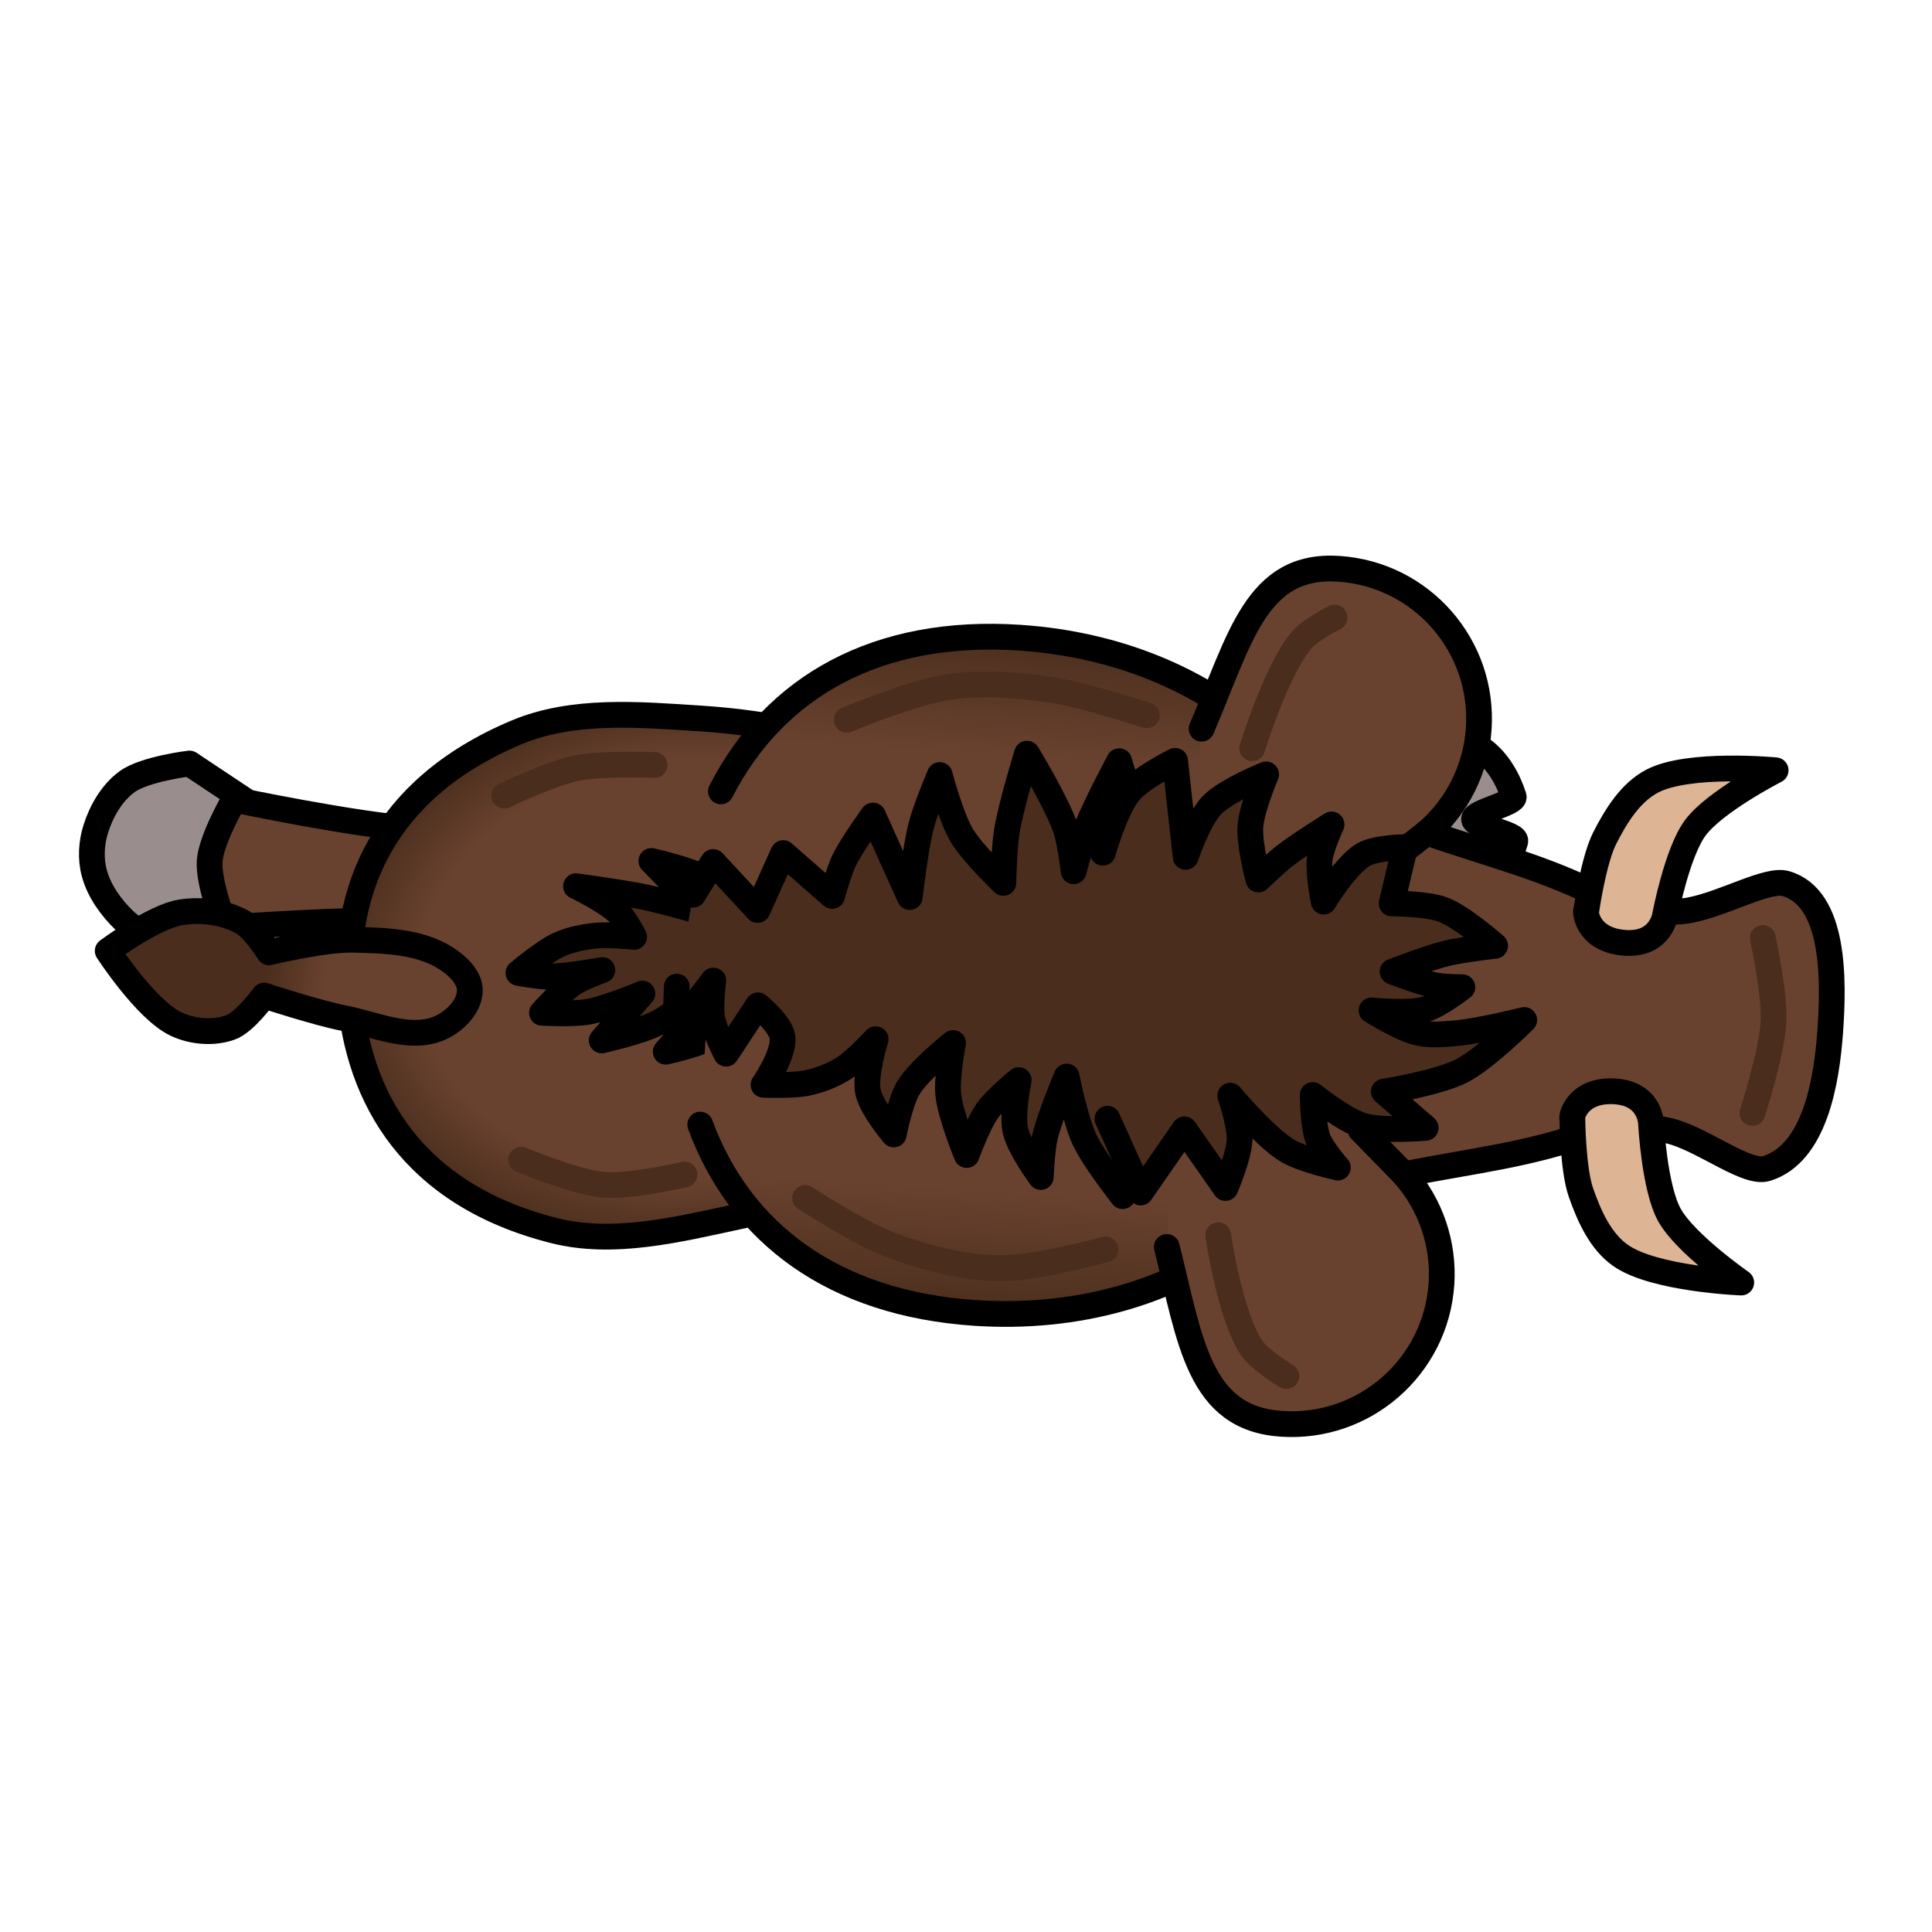
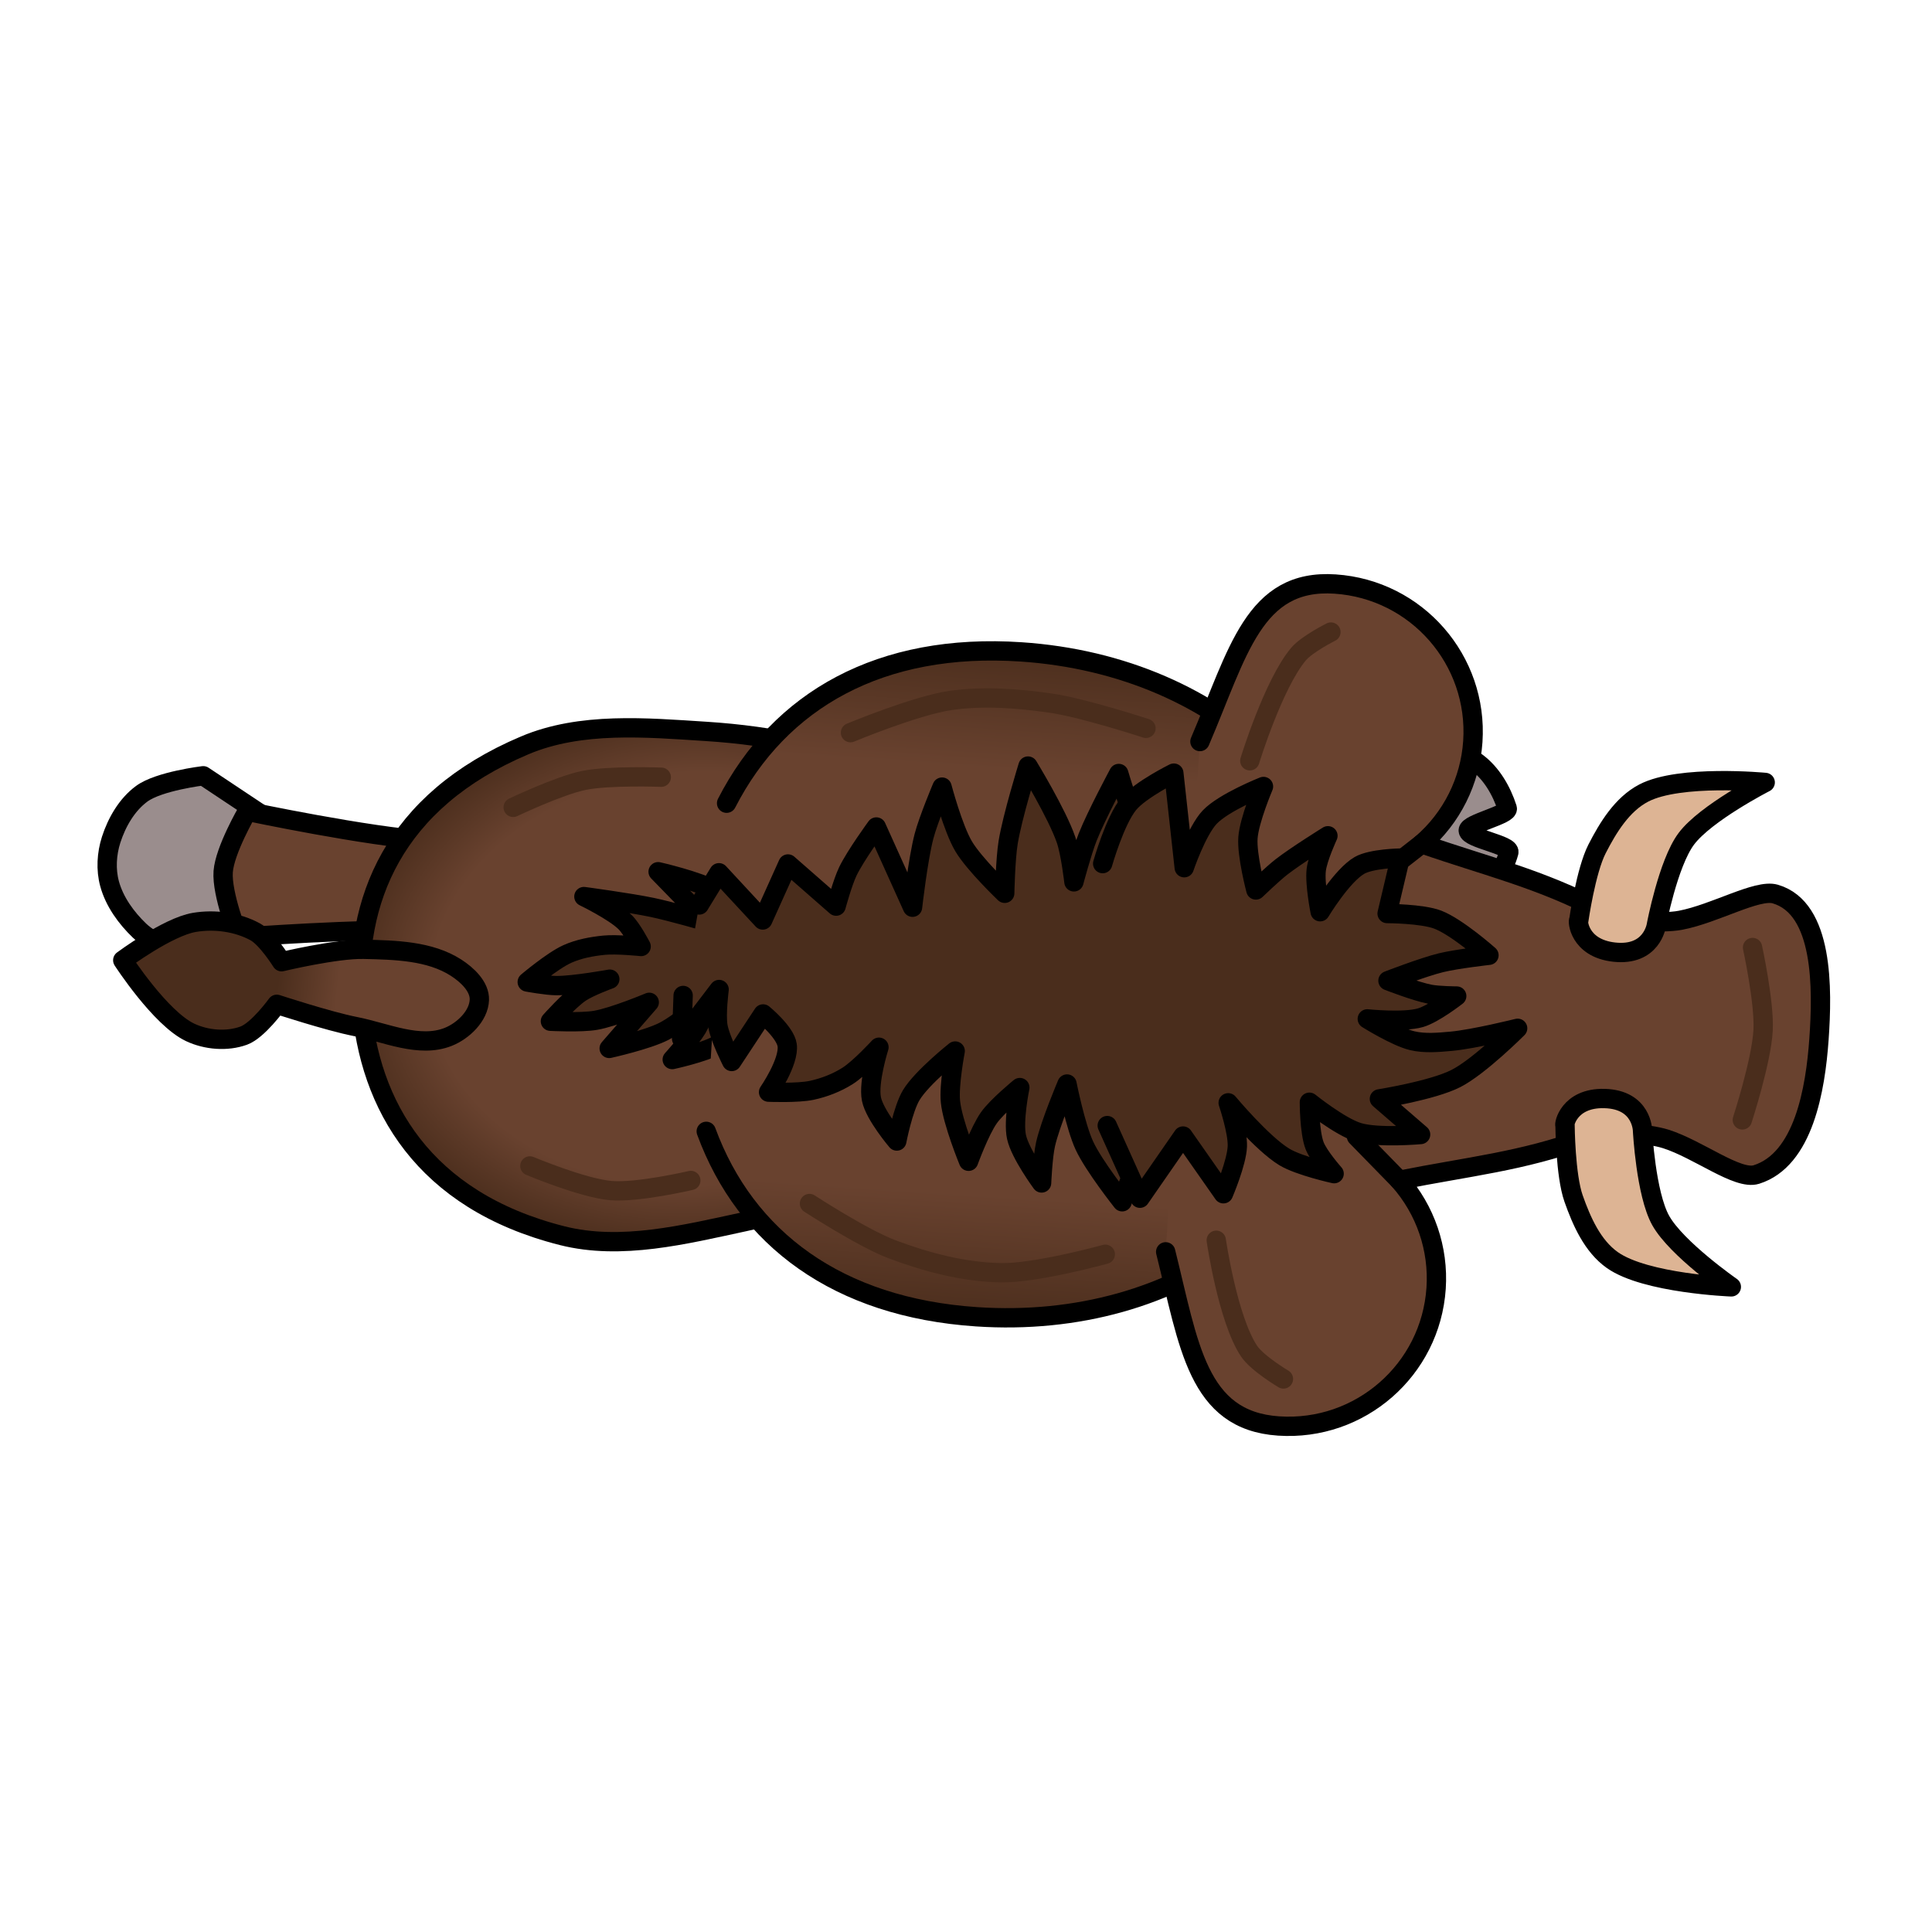
- <svg xmlns="http://www.w3.org/2000/svg" xmlns:xlink="http://www.w3.org/1999/xlink" width="150mm" height="150mm" viewBox="0 0 150 150" version="1.1" id="svg1">
+ <svg xmlns="http://www.w3.org/2000/svg" xmlns:xlink="http://www.w3.org/1999/xlink" width="200mm" height="200mm" viewBox="0 0 200 200" version="1.1" id="svg1">
  <defs id="defs1">
    <linearGradient id="linearGradient35">
      <stop style="stop-color:#4a2d1c;stop-opacity:1;" offset="0" id="stop35" />
      <stop style="stop-color:#69422f;stop-opacity:1;" offset="0.187" id="stop37" />
      <stop style="stop-color:#69422f;stop-opacity:1;" offset="0.807" id="stop38" />
      <stop style="stop-color:#4a2d1c;stop-opacity:1;" offset="1" id="stop36" />
    </linearGradient>
    <linearGradient id="linearGradient31">
      <stop style="stop-color:#69422f;stop-opacity:1;" offset="0.75" id="stop31" />
      <stop style="stop-color:#4a2d1c;stop-opacity:1;" offset="1" id="stop32" />
    </linearGradient>
    <linearGradient id="linearGradient13">
      <stop style="stop-color:#4a2d1c;stop-opacity:1;" offset="0.441" id="stop13" />
      <stop style="stop-color:#69422f;stop-opacity:1;" offset="0.596" id="stop14" />
    </linearGradient>
    <linearGradient xlink:href="#linearGradient13" id="linearGradient14" x1="0.859" y1="50.36" x2="22.308" y2="50.36" gradientUnits="userSpaceOnUse" />
    <radialGradient xlink:href="#linearGradient31" id="radialGradient32" cx="33.285" cy="50.071" fx="33.285" fy="50.071" r="19.285" gradientTransform="matrix(1,0,0,0.7809251,0,10.96924)" gradientUnits="userSpaceOnUse" />
    <linearGradient xlink:href="#linearGradient35" id="linearGradient36" x1="54.138" y1="31.232" x2="54.138" y2="68.768" gradientUnits="userSpaceOnUse" />
    <linearGradient xlink:href="#linearGradient35" id="linearGradient287" gradientUnits="userSpaceOnUse" x1="54.138" y1="31.232" x2="54.138" y2="68.768" />
    <radialGradient xlink:href="#linearGradient31" id="radialGradient287" gradientUnits="userSpaceOnUse" gradientTransform="matrix(1,0,0,0.7809251,0,10.96924)" cx="33.285" cy="50.071" fx="33.285" fy="50.071" r="19.285" />
    <linearGradient xlink:href="#linearGradient13" id="linearGradient288" gradientUnits="userSpaceOnUse" x1="0.859" y1="50.36" x2="22.308" y2="50.36" gradientTransform="rotate(6.35125,19.05998,50.29988)" />
    <linearGradient xlink:href="#linearGradient35" id="linearGradient289" gradientUnits="userSpaceOnUse" x1="54.138" y1="31.232" x2="54.138" y2="68.768" />
    <radialGradient xlink:href="#linearGradient31" id="radialGradient289" gradientUnits="userSpaceOnUse" gradientTransform="matrix(1,0,0,0.7809251,0,10.96924)" cx="33.285" cy="50.071" fx="33.285" fy="50.071" r="19.285" />
    <linearGradient xlink:href="#linearGradient13" id="linearGradient290" gradientUnits="userSpaceOnUse" x1="0.859" y1="50.36" x2="22.308" y2="50.36" gradientTransform="rotate(12.41435,18.91772,50.372)" />
    <linearGradient xlink:href="#linearGradient35" id="linearGradient291" gradientUnits="userSpaceOnUse" x1="54.138" y1="31.232" x2="54.138" y2="68.768" />
    <radialGradient xlink:href="#linearGradient31" id="radialGradient291" gradientUnits="userSpaceOnUse" gradientTransform="matrix(1,0,0,0.7809251,0,10.96924)" cx="33.285" cy="50.071" fx="33.285" fy="50.071" r="19.285" />
    <linearGradient xlink:href="#linearGradient13" id="linearGradient292" gradientUnits="userSpaceOnUse" x1="0.859" y1="50.36" x2="22.308" y2="50.36" gradientTransform="rotate(10.72174,18.91117,50.40564)" />
    <linearGradient xlink:href="#linearGradient35" id="linearGradient293" gradientUnits="userSpaceOnUse" x1="54.138" y1="31.232" x2="54.138" y2="68.768" />
    <radialGradient xlink:href="#linearGradient31" id="radialGradient293" gradientUnits="userSpaceOnUse" gradientTransform="matrix(1,0,0,0.7809251,0,10.96924)" cx="33.285" cy="50.071" fx="33.285" fy="50.071" r="19.285" />
    <linearGradient xlink:href="#linearGradient13" id="linearGradient294" gradientUnits="userSpaceOnUse" x1="0.859" y1="50.36" x2="22.308" y2="50.36" gradientTransform="rotate(5.795036,18.77419,50.24482)" />
    <linearGradient xlink:href="#linearGradient35" id="linearGradient295" gradientUnits="userSpaceOnUse" x1="54.138" y1="31.232" x2="54.138" y2="68.768" />
    <radialGradient xlink:href="#linearGradient31" id="radialGradient295" gradientUnits="userSpaceOnUse" gradientTransform="matrix(1,0,0,0.7809251,0,10.96924)" cx="33.285" cy="50.071" fx="33.285" fy="50.071" r="19.285" />
    <linearGradient xlink:href="#linearGradient13" id="linearGradient296" gradientUnits="userSpaceOnUse" x1="0.859" y1="50.36" x2="22.308" y2="50.36" gradientTransform="rotate(-7.456266,18.9419,49.97398)" />
    <linearGradient xlink:href="#linearGradient35" id="linearGradient297" gradientUnits="userSpaceOnUse" x1="54.138" y1="31.232" x2="54.138" y2="68.768" />
    <radialGradient xlink:href="#linearGradient31" id="radialGradient297" gradientUnits="userSpaceOnUse" gradientTransform="matrix(1,0,0,0.7809251,0,10.96924)" cx="33.285" cy="50.071" fx="33.285" fy="50.071" r="19.285" />
    <linearGradient xlink:href="#linearGradient13" id="linearGradient298" gradientUnits="userSpaceOnUse" x1="0.859" y1="50.36" x2="22.308" y2="50.36" gradientTransform="rotate(-18.96163,18.78945,50.27162)" />
    <linearGradient xlink:href="#linearGradient35" id="linearGradient299" gradientUnits="userSpaceOnUse" x1="54.138" y1="31.232" x2="54.138" y2="68.768" />
    <radialGradient xlink:href="#linearGradient31" id="radialGradient299" gradientUnits="userSpaceOnUse" gradientTransform="matrix(1,0,0,0.7809251,0,10.96924)" cx="33.285" cy="50.071" fx="33.285" fy="50.071" r="19.285" />
    <linearGradient xlink:href="#linearGradient13" id="linearGradient300" gradientUnits="userSpaceOnUse" x1="0.859" y1="50.36" x2="22.308" y2="50.36" gradientTransform="rotate(-19.84912,19.10424,50.28926)" />
    <linearGradient xlink:href="#linearGradient35" id="linearGradient301" gradientUnits="userSpaceOnUse" x1="54.138" y1="31.232" x2="54.138" y2="68.768" />
    <radialGradient xlink:href="#linearGradient31" id="radialGradient301" gradientUnits="userSpaceOnUse" gradientTransform="matrix(1,0,0,0.7809251,0,10.96924)" cx="33.285" cy="50.071" fx="33.285" fy="50.071" r="19.285" />
    <linearGradient xlink:href="#linearGradient13" id="linearGradient302" gradientUnits="userSpaceOnUse" x1="0.859" y1="50.36" x2="22.308" y2="50.36" gradientTransform="rotate(-7.784492,18.51887,50.12966)" />
+     <radialGradient xlink:href="#linearGradient31" id="radialGradient1" gradientUnits="userSpaceOnUse" gradientTransform="matrix(1,0,0,0.7809251,0,10.96924)" cx="33.285" cy="50.071" fx="33.285" fy="50.071" r="19.285" />
+     <linearGradient xlink:href="#linearGradient13" id="linearGradient1" gradientUnits="userSpaceOnUse" x1="0.859" y1="50.36" x2="22.308" y2="50.36" />
+     <linearGradient xlink:href="#linearGradient35" id="linearGradient2" gradientUnits="userSpaceOnUse" x1="54.138" y1="31.232" x2="54.138" y2="68.768" />
  </defs>
  <g id="g105" transform="matrix(1.440165,0,0,1.440165,-34.30052,-32.36301)" style="display:inline">
-     <g id="g80" transform="matrix(1,0,0,-1,33.03493,94.08212)">
-       <path style="fill:#9a8d8d;fill-opacity:1;stroke:#000000;stroke-width:1.389;stroke-linecap:round;stroke-linejoin:round;stroke-dasharray:none;stroke-opacity:1" d="m 22.379,11.881 c 0,0 1.125,1.809 1.075,2.812 -0.053,1.047 -1.414,2.81 -1.414,2.81 l -4.441,1.764 c 0,0 -1.969,-0.854 -2.728,-1.58 -0.734,-0.702 -1.376,-1.587 -1.644,-2.567 -0.213,-0.777 -0.161,-1.649 0.086,-2.417 0.309,-0.959 0.862,-1.919 1.674,-2.516 0.942,-0.693 3.367,-0.984 3.367,-0.984 z" id="path79" />
-       <path style="fill:#69422f;fill-opacity:1;stroke:#000000;stroke-width:1.389;stroke-linecap:round;stroke-linejoin:round;stroke-dasharray:none;stroke-opacity:1" d="m 20.767,11.148 c 0,0 6.624,1.401 9.991,1.608 0.942,0.058 0.966,-0.072 6.242,-0.331 3.276,-0.161 9.553,-2.356 9.553,-2.356 0,0 2.219,1.301 2.689,2.409 0.887,2.09 0.721,4.758 -0.256,6.807 -0.515,1.081 -2.705,2.364 -2.705,2.364 0,0 -6.225,-2.525 -9.504,-3.142 -4.843,-0.911 -5.008,-0.752 -6.292,-0.813 -3.394,-0.159 -10.186,0.355 -10.186,0.355 0,0 -0.944,-2.369 -0.853,-3.598 0.088,-1.183 1.321,-3.303 1.321,-3.303 z" id="path80" />
+     <g id="g80" transform="matrix(1.31296,0,0,-1.31296,37.11997,118.213)" style="stroke-width:1.058;stroke-dasharray:none">
+       <path style="fill:#9a8d8d;fill-opacity:1;stroke:#000000;stroke-width:1.058;stroke-linecap:round;stroke-linejoin:round;stroke-dasharray:none;stroke-opacity:1" d="m 22.379,11.881 c 0,0 1.125,1.809 1.075,2.812 -0.053,1.047 -1.414,2.81 -1.414,2.81 l -4.441,1.764 c 0,0 -1.969,-0.854 -2.728,-1.58 -0.734,-0.702 -1.376,-1.587 -1.644,-2.567 -0.213,-0.777 -0.161,-1.649 0.086,-2.417 0.309,-0.959 0.862,-1.919 1.674,-2.516 0.942,-0.693 3.367,-0.984 3.367,-0.984 z" id="path79" />
+       <path style="fill:#69422f;fill-opacity:1;stroke:#000000;stroke-width:1.058;stroke-linecap:round;stroke-linejoin:round;stroke-dasharray:none;stroke-opacity:1" d="m 20.767,11.148 c 0,0 6.624,1.401 9.991,1.608 0.942,0.058 0.966,-0.072 6.242,-0.331 3.276,-0.161 9.553,-2.356 9.553,-2.356 0,0 2.219,1.301 2.689,2.409 0.887,2.09 0.721,4.758 -0.256,6.807 -0.515,1.081 -2.705,2.364 -2.705,2.364 0,0 -6.225,-2.525 -9.504,-3.142 -4.843,-0.911 -5.008,-0.752 -6.292,-0.813 -3.394,-0.159 -10.186,0.355 -10.186,0.355 0,0 -0.944,-2.369 -0.853,-3.598 0.088,-1.183 1.321,-3.303 1.321,-3.303 z" id="path80" />
    </g>
-     <g id="g82" transform="translate(15.67581,54.42973)">
-       <path style="fill:#9a8d8d;fill-opacity:1;stroke:#000000;stroke-width:1.389;stroke-linecap:round;stroke-linejoin:round;stroke-dasharray:none;stroke-opacity:1" d="m 22.379,11.881 c 0,0 1.125,1.809 1.075,2.812 -0.053,1.047 -1.414,2.81 -1.414,2.81 l -4.441,1.764 c 0,0 -1.969,-0.854 -2.728,-1.58 -0.734,-0.702 -1.376,-1.587 -1.644,-2.567 -0.213,-0.777 -0.161,-1.649 0.086,-2.417 0.309,-0.959 0.862,-1.919 1.674,-2.516 0.942,-0.693 3.367,-0.984 3.367,-0.984 z" id="path81" />
-       <path style="fill:#69422f;fill-opacity:1;stroke:#000000;stroke-width:1.389;stroke-linecap:round;stroke-linejoin:round;stroke-dasharray:none;stroke-opacity:1" d="m 20.767,11.148 c 0,0 6.624,1.401 9.991,1.608 0.942,0.058 0.966,-0.072 6.242,-0.331 3.276,-0.161 9.553,-2.356 9.553,-2.356 0,0 2.219,1.301 2.689,2.409 0.887,2.09 0.721,4.758 -0.256,6.807 -0.515,1.081 -2.705,2.364 -2.705,2.364 0,0 -6.225,-2.525 -9.504,-3.142 -4.843,-0.911 -5.008,-0.752 -6.292,-0.813 -3.394,-0.159 -10.186,0.355 -10.186,0.355 0,0 -0.944,-2.369 -0.853,-3.598 0.088,-1.183 1.321,-3.303 1.321,-3.303 z" id="path82" />
+     <g id="g82" transform="matrix(1.31296,0,0,1.31296,14.32813,66.15095)" style="stroke-width:1.058;stroke-dasharray:none">
+       <path style="fill:#9a8d8d;fill-opacity:1;stroke:#000000;stroke-width:1.058;stroke-linecap:round;stroke-linejoin:round;stroke-dasharray:none;stroke-opacity:1" d="m 22.379,11.881 c 0,0 1.125,1.809 1.075,2.812 -0.053,1.047 -1.414,2.81 -1.414,2.81 l -4.441,1.764 c 0,0 -1.969,-0.854 -2.728,-1.58 -0.734,-0.702 -1.376,-1.587 -1.644,-2.567 -0.213,-0.777 -0.161,-1.649 0.086,-2.417 0.309,-0.959 0.862,-1.919 1.674,-2.516 0.942,-0.693 3.367,-0.984 3.367,-0.984 z" id="path81" />
+       <path style="fill:#69422f;fill-opacity:1;stroke:#000000;stroke-width:1.058;stroke-linecap:round;stroke-linejoin:round;stroke-dasharray:none;stroke-opacity:1" d="m 20.767,11.148 c 0,0 6.624,1.401 9.991,1.608 0.942,0.058 0.966,-0.072 6.242,-0.331 3.276,-0.161 9.553,-2.356 9.553,-2.356 0,0 2.219,1.301 2.689,2.409 0.887,2.09 0.721,4.758 -0.256,6.807 -0.515,1.081 -2.705,2.364 -2.705,2.364 0,0 -6.225,-2.525 -9.504,-3.142 -4.843,-0.911 -5.008,-0.752 -6.292,-0.813 -3.394,-0.159 -10.186,0.355 -10.186,0.355 0,0 -0.944,-2.369 -0.853,-3.598 0.088,-1.183 1.321,-3.303 1.321,-3.303 z" id="path82" />
    </g>
-     <g id="g84" transform="rotate(180,53.117,47.90142)">
-       <path style="fill:#9a8d8d;fill-opacity:1;stroke:#000000;stroke-width:1.389;stroke-linecap:round;stroke-linejoin:round;stroke-dasharray:none;stroke-opacity:1" d="m 22.379,11.881 c 0,0 1.125,1.809 1.075,2.812 -0.053,1.047 -1.414,2.81 -1.414,2.81 l -4.441,1.764 c 0,0 -1.969,-0.854 -2.728,-1.58 -0.734,-0.702 -1.376,-1.587 -1.644,-2.567 -0.114,-0.418 2.193,-0.754 2.221,-1.196 0.024,-0.379 -2.249,-0.866 -2.135,-1.22 0.309,-0.959 0.862,-1.919 1.674,-2.516 0.942,-0.693 3.367,-0.984 3.367,-0.984 z" id="path83" />
-       <path style="fill:#69422f;fill-opacity:1;stroke:#000000;stroke-width:1.389;stroke-linecap:round;stroke-linejoin:round;stroke-dasharray:none;stroke-opacity:1" d="m 20.767,11.148 c 0,0 6.624,1.401 9.991,1.608 0.942,0.058 0.966,-0.072 6.242,-0.331 3.276,-0.161 9.553,-2.356 9.553,-2.356 0,0 2.219,1.301 2.689,2.409 0.887,2.09 0.721,4.758 -0.256,6.807 -0.515,1.081 -2.705,2.364 -2.705,2.364 0,0 -6.225,-2.525 -9.504,-3.142 -4.843,-0.911 -5.008,-0.752 -6.292,-0.813 -3.394,-0.159 -10.186,0.355 -10.186,0.355 0,0 -0.944,-2.369 -0.853,-3.598 0.088,-1.183 1.321,-3.303 1.321,-3.303 z" id="path84" />
+     <g id="g84" transform="matrix(-1.31296,0,0,-1.31296,133.2274,120.4722)" style="stroke-width:1.058;stroke-dasharray:none">
+       <path style="fill:#9a8d8d;fill-opacity:1;stroke:#000000;stroke-width:1.058;stroke-linecap:round;stroke-linejoin:round;stroke-dasharray:none;stroke-opacity:1" d="m 22.379,11.881 c 0,0 1.125,1.809 1.075,2.812 -0.053,1.047 -1.414,2.81 -1.414,2.81 l -4.441,1.764 c 0,0 -1.969,-0.854 -2.728,-1.58 -0.734,-0.702 -1.376,-1.587 -1.644,-2.567 -0.114,-0.418 2.193,-0.754 2.221,-1.196 0.024,-0.379 -2.249,-0.866 -2.135,-1.22 0.309,-0.959 0.862,-1.919 1.674,-2.516 0.942,-0.693 3.367,-0.984 3.367,-0.984 z" id="path83" />
+       <path style="fill:#69422f;fill-opacity:1;stroke:#000000;stroke-width:1.058;stroke-linecap:round;stroke-linejoin:round;stroke-dasharray:none;stroke-opacity:1" d="m 20.767,11.148 c 0,0 6.624,1.401 9.991,1.608 0.942,0.058 0.966,-0.072 6.242,-0.331 3.276,-0.161 9.553,-2.356 9.553,-2.356 0,0 2.219,1.301 2.689,2.409 0.887,2.09 0.721,4.758 -0.256,6.807 -0.515,1.081 -2.705,2.364 -2.705,2.364 0,0 -6.225,-2.525 -9.504,-3.142 -4.843,-0.911 -5.008,-0.752 -6.292,-0.813 -3.394,-0.159 -10.186,0.355 -10.186,0.355 0,0 -0.944,-2.369 -0.853,-3.598 0.088,-1.183 1.321,-3.303 1.321,-3.303 z" id="path84" />
    </g>
-     <g id="g86" transform="matrix(-1,0,0,1,118.7323,52.70928)" style="display:inline">
-       <path style="fill:#9a8d8d;fill-opacity:1;stroke:#000000;stroke-width:1.389;stroke-linecap:round;stroke-linejoin:round;stroke-dasharray:none;stroke-opacity:1" d="m 22.379,11.881 c 0,0 1.125,1.809 1.075,2.812 -0.053,1.047 -1.414,2.81 -1.414,2.81 l -4.441,1.764 c 0,0 -1.969,-0.854 -2.728,-1.58 -0.734,-0.702 -1.376,-1.587 -1.644,-2.567 -0.114,-0.418 2.193,-0.754 2.221,-1.196 0.024,-0.379 -2.249,-0.866 -2.135,-1.22 0.309,-0.959 0.862,-1.919 1.674,-2.516 0.942,-0.693 3.367,-0.984 3.367,-0.984 z" id="path85" />
-       <path style="fill:#69422f;fill-opacity:1;stroke:#000000;stroke-width:1.389;stroke-linecap:round;stroke-linejoin:round;stroke-dasharray:none;stroke-opacity:1" d="m 20.767,11.148 c 0,0 6.624,1.401 9.991,1.608 0.942,0.058 0.966,-0.072 6.242,-0.331 3.276,-0.161 9.553,-2.356 9.553,-2.356 0,0 2.219,1.301 2.689,2.409 0.887,2.09 0.721,4.758 -0.256,6.807 -0.515,1.081 -2.705,2.364 -2.705,2.364 0,0 -6.225,-2.525 -9.504,-3.142 -4.843,-0.911 -5.008,-0.752 -6.292,-0.813 -3.394,-0.159 -10.186,0.355 -10.186,0.355 0,0 -0.944,-2.369 -0.853,-3.598 0.088,-1.183 1.321,-3.303 1.321,-3.303 z" id="path86" />
+     <g id="g86" transform="matrix(-1.31296,0,0,1.31296,149.6372,63.89207)" style="display:inline;stroke-width:1.058;stroke-dasharray:none">
+       <path style="fill:#9a8d8d;fill-opacity:1;stroke:#000000;stroke-width:1.058;stroke-linecap:round;stroke-linejoin:round;stroke-dasharray:none;stroke-opacity:1" d="m 22.379,11.881 c 0,0 1.125,1.809 1.075,2.812 -0.053,1.047 -1.414,2.81 -1.414,2.81 l -4.441,1.764 c 0,0 -1.969,-0.854 -2.728,-1.58 -0.734,-0.702 -1.376,-1.587 -1.644,-2.567 -0.114,-0.418 2.193,-0.754 2.221,-1.196 0.024,-0.379 -2.249,-0.866 -2.135,-1.22 0.309,-0.959 0.862,-1.919 1.674,-2.516 0.942,-0.693 3.367,-0.984 3.367,-0.984 z" id="path85" />
+       <path style="fill:#69422f;fill-opacity:1;stroke:#000000;stroke-width:1.058;stroke-linecap:round;stroke-linejoin:round;stroke-dasharray:none;stroke-opacity:1" d="m 20.767,11.148 c 0,0 6.624,1.401 9.991,1.608 0.942,0.058 0.966,-0.072 6.242,-0.331 3.276,-0.161 9.553,-2.356 9.553,-2.356 0,0 2.219,1.301 2.689,2.409 0.887,2.09 0.721,4.758 -0.256,6.807 -0.515,1.081 -2.705,2.364 -2.705,2.364 0,0 -6.225,-2.525 -9.504,-3.142 -4.843,-0.911 -5.008,-0.752 -6.292,-0.813 -3.394,-0.159 -10.186,0.355 -10.186,0.355 0,0 -0.944,-2.369 -0.853,-3.598 0.088,-1.183 1.321,-3.303 1.321,-3.303 z" id="path86" />
    </g>
-     <g id="g91" transform="rotate(-4.380324,369.8261,-298.8089)" style="display:inline">
-       <path id="path87" style="fill:url(#radialGradient291);fill-opacity:1;stroke:#000000;stroke-width:1.389;stroke-linecap:round;stroke-linejoin:round;stroke-dasharray:none" d="m 51.57,50 c 0,9.151 -9.723,12.605 -16.57,13.534 -3.303,0.448 -6.84,1.061 -10,0 C 17.574,61.041 14.985,55.609 15,50 c 0.015,-5.57 2.574,-10.895 10,-13.387 3.16,-1.061 6.7,-0.467 10,0 C 41.803,37.575 51.57,40.849 51.57,50 Z" />
-       <path style="fill:url(#linearGradient292);fill-opacity:1;stroke:#000000;stroke-width:1.389;stroke-linecap:round;stroke-linejoin:round;stroke-dasharray:none;stroke-opacity:1" d="m 20.324,48.458 c 0.58,0.438 1.222,1.135 1.14,1.857 -0.099,0.875 -1.009,1.624 -1.849,1.888 -1.632,0.512 -3.393,-0.499 -5.041,-0.955 -1.432,-0.396 -4.185,-1.538 -4.185,-1.538 0,0 -1.137,1.349 -1.939,1.572 -0.943,0.263 -2.057,0.082 -2.908,-0.401 -1.567,-0.89 -3.378,-4.22 -3.378,-4.22 0,0 2.593,-1.634 4.065,-1.767 1.12,-0.101 2.343,0.157 3.286,0.771 0.609,0.397 1.312,1.74 1.312,1.74 0,0 3.03,-0.485 4.539,-0.334 1.708,0.171 3.589,0.353 4.959,1.387 z" id="path88" />
-       <path style="display:inline;fill:none;fill-opacity:1;stroke:#4a2d1c;stroke-width:1.389;stroke-linecap:round;stroke-linejoin:round;stroke-dasharray:none;stroke-opacity:1" d="m 34.23,38.921 c 0,0 -2.845,-0.326 -4.251,-0.147 -1.365,0.174 -3.958,1.173 -3.958,1.173" id="path89" transform="translate(-1.905725)" />
-       <path style="display:inline;fill:none;fill-opacity:1;stroke:#4a2d1c;stroke-width:1.389;stroke-linecap:round;stroke-linejoin:round;stroke-dasharray:none;stroke-opacity:1" d="m 34.156,61.057 c 0,0 -2.949,0.455 -4.398,0.22 -1.527,-0.248 -4.325,-1.686 -4.325,-1.686" id="path90" transform="translate(-1.905725)" />
-       <path style="fill:#4a2d1c;fill-opacity:1;stroke:#000000;stroke-width:1.389;stroke-linecap:round;stroke-linejoin:round;stroke-dasharray:none;stroke-opacity:1" d="m 36.655,52.033 c 0,0 -1.503,1.333 -2.403,1.748 -0.781,0.359 -2.509,0.598 -2.509,0.598 0,0 1.065,-1.006 1.485,-1.6 0.37,-0.524 0.891,-1.705 0.891,-1.705 0,0 -1.724,1.317 -2.714,1.732 -0.964,0.404 -3.057,0.702 -3.057,0.702 l 2.379,-2.349 c 0,0 -1.974,0.658 -3.001,0.757 -0.822,0.079 -2.473,-0.138 -2.473,-0.138 0,0 1.096,-1.058 1.75,-1.432 0.514,-0.294 1.668,-0.616 1.668,-0.616 0,0 -1.962,0.205 -2.94,0.129 -0.535,-0.042 -1.579,-0.319 -1.579,-0.319 0,0 1.464,-1.059 2.304,-1.361 0.652,-0.235 1.36,-0.311 2.053,-0.327 0.674,-0.016 2.009,0.225 2.009,0.225 0,0 -0.422,-0.996 -0.773,-1.395 -0.585,-0.664 -2.143,-1.569 -2.143,-1.569 0,0 2.473,0.526 3.686,0.879 0.987,0.287 2.916,1.006 2.916,1.006 l -2.446,-2.931 c 0,0 2.145,0.661 3.062,1.281 0.807,0.546 2.052,2.083 2.052,2.083" id="path91" />
+     <g id="g91" transform="matrix(1.309125,-0.1002795,0.1002795,1.309125,25.12914,30.62687)" style="display:inline;stroke-width:1.058;stroke-dasharray:none">
+       <path id="path87" style="fill:url(#radialGradient291);fill-opacity:1;stroke:#000000;stroke-width:1.058;stroke-linecap:round;stroke-linejoin:round;stroke-dasharray:none" d="m 51.57,50 c 0,9.151 -9.723,12.605 -16.57,13.534 -3.303,0.448 -6.84,1.061 -10,0 C 17.574,61.041 14.985,55.609 15,50 c 0.015,-5.57 2.574,-10.895 10,-13.387 3.16,-1.061 6.7,-0.467 10,0 C 41.803,37.575 51.57,40.849 51.57,50 Z" />
+       <path style="fill:url(#linearGradient292);fill-opacity:1;stroke:#000000;stroke-width:1.058;stroke-linecap:round;stroke-linejoin:round;stroke-dasharray:none;stroke-opacity:1" d="m 20.324,48.458 c 0.58,0.438 1.222,1.135 1.14,1.857 -0.099,0.875 -1.009,1.624 -1.849,1.888 -1.632,0.512 -3.393,-0.499 -5.041,-0.955 -1.432,-0.396 -4.185,-1.538 -4.185,-1.538 0,0 -1.137,1.349 -1.939,1.572 -0.943,0.263 -2.057,0.082 -2.908,-0.401 -1.567,-0.89 -3.378,-4.22 -3.378,-4.22 0,0 2.593,-1.634 4.065,-1.767 1.12,-0.101 2.343,0.157 3.286,0.771 0.609,0.397 1.312,1.74 1.312,1.74 0,0 3.03,-0.485 4.539,-0.334 1.708,0.171 3.589,0.353 4.959,1.387 z" id="path88" />
+       <path style="display:inline;fill:none;fill-opacity:1;stroke:#4a2d1c;stroke-width:1.058;stroke-linecap:round;stroke-linejoin:round;stroke-dasharray:none;stroke-opacity:1" d="m 34.23,38.921 c 0,0 -2.845,-0.326 -4.251,-0.147 -1.365,0.174 -3.958,1.173 -3.958,1.173" id="path89" transform="translate(-1.905725)" />
+       <path style="display:inline;fill:none;fill-opacity:1;stroke:#4a2d1c;stroke-width:1.058;stroke-linecap:round;stroke-linejoin:round;stroke-dasharray:none;stroke-opacity:1" d="m 34.156,61.057 c 0,0 -2.949,0.455 -4.398,0.22 -1.527,-0.248 -4.325,-1.686 -4.325,-1.686" id="path90" transform="translate(-1.905725)" />
+       <path style="fill:#4a2d1c;fill-opacity:1;stroke:#000000;stroke-width:1.058;stroke-linecap:round;stroke-linejoin:round;stroke-dasharray:none;stroke-opacity:1" d="m 36.655,52.033 c 0,0 -1.503,1.333 -2.403,1.748 -0.781,0.359 -2.509,0.598 -2.509,0.598 0,0 1.065,-1.006 1.485,-1.6 0.37,-0.524 0.891,-1.705 0.891,-1.705 0,0 -1.724,1.317 -2.714,1.732 -0.964,0.404 -3.057,0.702 -3.057,0.702 l 2.379,-2.349 c 0,0 -1.974,0.658 -3.001,0.757 -0.822,0.079 -2.473,-0.138 -2.473,-0.138 0,0 1.096,-1.058 1.75,-1.432 0.514,-0.294 1.668,-0.616 1.668,-0.616 0,0 -1.962,0.205 -2.94,0.129 -0.535,-0.042 -1.579,-0.319 -1.579,-0.319 0,0 1.464,-1.059 2.304,-1.361 0.652,-0.235 1.36,-0.311 2.053,-0.327 0.674,-0.016 2.009,0.225 2.009,0.225 0,0 -0.422,-0.996 -0.773,-1.395 -0.585,-0.664 -2.143,-1.569 -2.143,-1.569 0,0 2.473,0.526 3.686,0.879 0.987,0.287 2.916,1.006 2.916,1.006 l -2.446,-2.931 c 0,0 2.145,0.661 3.062,1.281 0.807,0.546 2.052,2.083 2.052,2.083" id="path91" />
    </g>
-     <g id="g95" transform="rotate(3.841336,-308.7643,445.4214)" style="display:inline">
-       <path id="path92" style="fill:url(#linearGradient291);fill-opacity:1;stroke:#000000;stroke-width:1.389;stroke-linecap:round;stroke-linejoin:round;stroke-dasharray:none" d="m 36.37,41.105 c 2.52,-5.854 7.84,-9.346 15.536,-9.346 11.046,0 20,7.195 20,18.241 0,11.046 -8.954,18.241 -20,18.241 -7.604,0 -12.889,-3.409 -15.444,-9.137" />
-       <path style="display:inline;fill:none;fill-opacity:1;stroke:#4a2d1c;stroke-width:1.389;stroke-linecap:round;stroke-linejoin:round;stroke-dasharray:none;stroke-opacity:1" d="m 59.004,35.476 c 0,0 -3.49,-0.89 -5.277,-1.026 -1.829,-0.139 -3.703,-0.161 -5.497,0.22 -1.877,0.398 -5.351,2.126 -5.351,2.126" id="path93" />
-       <path style="display:inline;fill:none;fill-opacity:1;stroke:#4a2d1c;stroke-width:1.389;stroke-linecap:round;stroke-linejoin:round;stroke-dasharray:none;stroke-opacity:1" d="m 58.711,64.355 c 0,0 -3.708,1.299 -5.644,1.393 -2.022,0.098 -4.071,-0.297 -6.01,-0.88 -1.654,-0.497 -4.691,-2.199 -4.691,-2.199" id="path94" />
-       <path style="fill:#4a2d1c;fill-opacity:1;stroke:#000000;stroke-width:1.389;stroke-linecap:round;stroke-linejoin:round;stroke-dasharray:none;stroke-opacity:1" d="m 35.249,46.764 0.959,-1.832 2.565,2.419 1.173,-3.152 2.785,2.126 c 0,0 0.264,-1.321 0.513,-1.942 0.358,-0.893 1.393,-2.529 1.393,-2.529 l 2.272,4.251 c 0,0 0.12,-2.632 0.366,-3.921 0.18,-0.938 0.806,-2.749 0.806,-2.749 0,0 0.743,2.204 1.393,3.152 0.645,0.941 2.419,2.419 2.419,2.419 0,0 -0.087,-1.861 0,-2.785 0.135,-1.436 0.806,-4.251 0.806,-4.251 0,0 1.759,2.49 2.346,3.885 0.303,0.721 0.586,2.272 0.586,2.272 0,0 0.327,-1.679 0.586,-2.492 0.394,-1.232 1.466,-3.592 1.466,-3.592 0,0 1.025,2.814 1.869,4.031 0.734,1.058 1.873,1.772 2.712,2.749 1.212,1.41 3.155,2.621 3.335,4.471 0.252,2.589 -1.724,5.024 -3.372,7.037 -0.73,0.892 -1.414,1.569 -1.906,2.492 -0.43,0.808 -0.88,2.602 -0.88,2.602 0,0 -1.679,-1.847 -2.272,-2.932 -0.56,-1.024 -1.173,-3.298 -1.173,-3.298 0,0 -0.773,2.218 -0.953,3.372 -0.109,0.7 -0.073,2.126 -0.073,2.126 0,0 -1.272,-1.501 -1.539,-2.419 -0.253,-0.868 0,-2.712 0,-2.712 0,0 -1.164,1.088 -1.576,1.759 -0.459,0.748 -0.953,2.455 -0.953,2.455 0,0 -1.019,-2.068 -1.209,-3.188 -0.155,-0.916 0.073,-2.785 0.073,-2.785 0,0 -1.714,1.558 -2.236,2.565 -0.404,0.782 -0.623,2.565 -0.623,2.565 0,0 -1.303,-1.336 -1.539,-2.199 -0.252,-0.922 0.22,-2.859 0.22,-2.859 0,0 -0.983,1.229 -1.613,1.686 -0.57,0.414 -1.228,0.722 -1.906,0.916 -0.756,0.216 -2.346,0.257 -2.346,0.257 0,0 1.034,-1.735 0.843,-2.639 -0.148,-0.703 -1.429,-1.613 -1.429,-1.613 l -1.539,2.712 c 0,0 -0.717,-1.2 -0.88,-1.869 -0.159,-0.653 -0.073,-2.016 -0.073,-2.016 l -1.869,2.822 -0.074,-2.365" id="path95" />
+     <g id="g95" transform="matrix(1.310011,0.08796014,-0.08796014,1.310011,32.01498,23.15968)" style="display:inline;stroke-width:1.058;stroke-dasharray:none">
+       <path id="path92" style="fill:url(#linearGradient291);fill-opacity:1;stroke:#000000;stroke-width:1.058;stroke-linecap:round;stroke-linejoin:round;stroke-dasharray:none" d="m 36.37,41.105 c 2.52,-5.854 7.84,-9.346 15.536,-9.346 11.046,0 20,7.195 20,18.241 0,11.046 -8.954,18.241 -20,18.241 -7.604,0 -12.889,-3.409 -15.444,-9.137" />
+       <path style="display:inline;fill:none;fill-opacity:1;stroke:#4a2d1c;stroke-width:1.058;stroke-linecap:round;stroke-linejoin:round;stroke-dasharray:none;stroke-opacity:1" d="m 59.004,35.476 c 0,0 -3.49,-0.89 -5.277,-1.026 -1.829,-0.139 -3.703,-0.161 -5.497,0.22 -1.877,0.398 -5.351,2.126 -5.351,2.126" id="path93" />
+       <path style="display:inline;fill:none;fill-opacity:1;stroke:#4a2d1c;stroke-width:1.058;stroke-linecap:round;stroke-linejoin:round;stroke-dasharray:none;stroke-opacity:1" d="m 58.711,64.355 c 0,0 -3.708,1.299 -5.644,1.393 -2.022,0.098 -4.071,-0.297 -6.01,-0.88 -1.654,-0.497 -4.691,-2.199 -4.691,-2.199" id="path94" />
+       <path style="fill:#4a2d1c;fill-opacity:1;stroke:#000000;stroke-width:1.058;stroke-linecap:round;stroke-linejoin:round;stroke-dasharray:none;stroke-opacity:1" d="m 35.249,46.764 0.959,-1.832 2.565,2.419 1.173,-3.152 2.785,2.126 c 0,0 0.264,-1.321 0.513,-1.942 0.358,-0.893 1.393,-2.529 1.393,-2.529 l 2.272,4.251 c 0,0 0.12,-2.632 0.366,-3.921 0.18,-0.938 0.806,-2.749 0.806,-2.749 0,0 0.743,2.204 1.393,3.152 0.645,0.941 2.419,2.419 2.419,2.419 0,0 -0.087,-1.861 0,-2.785 0.135,-1.436 0.806,-4.251 0.806,-4.251 0,0 1.759,2.49 2.346,3.885 0.303,0.721 0.586,2.272 0.586,2.272 0,0 0.327,-1.679 0.586,-2.492 0.394,-1.232 1.466,-3.592 1.466,-3.592 0,0 1.025,2.814 1.869,4.031 0.734,1.058 1.873,1.772 2.712,2.749 1.212,1.41 3.155,2.621 3.335,4.471 0.252,2.589 -1.724,5.024 -3.372,7.037 -0.73,0.892 -1.414,1.569 -1.906,2.492 -0.43,0.808 -0.88,2.602 -0.88,2.602 0,0 -1.679,-1.847 -2.272,-2.932 -0.56,-1.024 -1.173,-3.298 -1.173,-3.298 0,0 -0.773,2.218 -0.953,3.372 -0.109,0.7 -0.073,2.126 -0.073,2.126 0,0 -1.272,-1.501 -1.539,-2.419 -0.253,-0.868 0,-2.712 0,-2.712 0,0 -1.164,1.088 -1.576,1.759 -0.459,0.748 -0.953,2.455 -0.953,2.455 0,0 -1.019,-2.068 -1.209,-3.188 -0.155,-0.916 0.073,-2.785 0.073,-2.785 0,0 -1.714,1.558 -2.236,2.565 -0.404,0.782 -0.623,2.565 -0.623,2.565 0,0 -1.303,-1.336 -1.539,-2.199 -0.252,-0.922 0.22,-2.859 0.22,-2.859 0,0 -0.983,1.229 -1.613,1.686 -0.57,0.414 -1.228,0.722 -1.906,0.916 -0.756,0.216 -2.346,0.257 -2.346,0.257 0,0 1.034,-1.735 0.843,-2.639 -0.148,-0.703 -1.429,-1.613 -1.429,-1.613 l -1.539,2.712 c 0,0 -0.717,-1.2 -0.88,-1.869 -0.159,-0.653 -0.073,-2.016 -0.073,-2.016 l -1.869,2.822 -0.074,-2.365" id="path95" />
    </g>
-     <g id="g104" style="display:inline" transform="rotate(3.841336,-308.7643,445.4214)">
-       <path id="path96" style="fill:#69422f;fill-opacity:1;stroke:#000000;stroke-width:1.389;stroke-linecap:round;stroke-linejoin:round;stroke-dasharray:none;stroke-opacity:1" d="m 62,64 c 1.613,5 2.334,9.099 6.807,9.099 4.473,8e-6 8.099,-3.626 8.099,-8.099 1.27e-4,-2.166 -0.868,-4.242 -2.409,-5.764 3.718,-1.009 6.622,-1.472 10.038,-2.992 0.864,-0.384 2.371,-0.244 3.443,-0.381 0.342,0.028 0.66,0.072 0.928,0.137 1.826,0.448 4.075,2 5.075,1.611 2.534,-0.984 2.915,-4.893 2.925,-7.611 0.01,-2.771 -0.218,-7.188 -2.925,-7.781 -1,-0.219 -3.229,1.302 -5.075,1.781 -0.273,0.071 -0.597,0.118 -0.947,0.147 -1.053,-0.147 -2.57,0.007 -3.431,-0.376 -3.433,-1.528 -6.363,-1.993 -10.039,-2.999 1.547,-1.522 2.417,-3.602 2.417,-5.772 8e-6,-4.473 -3.626,-8.099 -8.099,-8.099 C 64.334,26.901 63.759,31 62,36" />
-       <path style="fill:#ddb494;fill-opacity:1;stroke:#000000;stroke-width:1.389;stroke-linecap:round;stroke-linejoin:round;stroke-dasharray:none;stroke-opacity:1" d="m 83.352,44.371 c -0.081,-0.013 0.092,1.531 2.052,1.613 2.071,0.086 2.199,-1.613 2.199,-1.613 0,0 0.411,-3.435 1.319,-4.838 0.962,-1.486 4.105,-3.372 4.105,-3.372 0,0 -4.697,-0.134 -6.597,1.026 -1.135,0.693 -1.821,2.004 -2.346,3.225 -0.53,1.233 -0.733,3.958 -0.733,3.958 z" id="path97" />
-       <path style="fill:#ddb494;fill-opacity:1;stroke:#000000;stroke-width:1.389;stroke-linecap:round;stroke-linejoin:round;stroke-dasharray:none;stroke-opacity:1" d="m 83.352,55.629 c -0.081,0.013 0.092,-1.531 2.052,-1.613 2.071,-0.086 2.199,1.613 2.199,1.613 0,0 0.411,3.435 1.319,4.838 0.962,1.486 4.105,3.372 4.105,3.372 0,0 -4.697,0.134 -6.597,-1.026 -1.135,-0.693 -1.821,-2.004 -2.346,-3.225 -0.53,-1.233 -0.733,-3.958 -0.733,-3.958 z" id="path98" />
-       <path style="fill:#6a6a6a;fill-opacity:1;stroke:#000000;stroke-width:1.389;stroke-linecap:round;stroke-linejoin:round;stroke-dasharray:none;stroke-opacity:1" d="M 74.497,59.236 72,57" id="path99" />
-       <path style="fill:#6a6a6a;fill-opacity:1;stroke:#000000;stroke-width:1.389;stroke-linecap:round;stroke-linejoin:round;stroke-dasharray:none;stroke-opacity:1" d="m 74.488,40.772 -2.488,2.228" id="path100" />
-       <path style="fill:none;fill-opacity:1;stroke:#4a2d1c;stroke-width:1.389;stroke-linecap:round;stroke-linejoin:round;stroke-dasharray:none;stroke-opacity:1" d="m 68.899,70.512 c 0,0 -1.487,-0.754 -1.979,-1.393 -1.287,-1.672 -2.199,-5.937 -2.199,-5.937" id="path101" />
-       <path style="fill:none;fill-opacity:1;stroke:#4a2d1c;stroke-width:1.389;stroke-linecap:round;stroke-linejoin:round;stroke-dasharray:none;stroke-opacity:1" d="m 68.753,29.539 c 0,0 -1.263,0.744 -1.686,1.319 -1.269,1.725 -2.272,6.01 -2.272,6.01" id="path102" />
-       <path style="display:inline;fill:#4a2d1c;fill-opacity:1;stroke:#000000;stroke-width:1.389;stroke-linecap:round;stroke-linejoin:round;stroke-dasharray:none;stroke-opacity:1" d="m 58.345,57.318 2.052,3.848 2.126,-3.555 2.419,3.005 c 0,0 0.611,-1.738 0.586,-2.639 -0.023,-0.812 -0.66,-2.346 -0.66,-2.346 0,0 2,2.094 3.262,2.749 0.852,0.442 2.785,0.733 2.785,0.733 0,0 -0.912,-0.897 -1.173,-1.466 -0.332,-0.723 -0.44,-2.346 -0.44,-2.346 0,0 1.763,1.231 2.785,1.466 1.108,0.255 3.408,-0.11 3.408,-0.11 l -2.382,-1.796 c 0,0 2.864,-0.652 4.105,-1.393 1.247,-0.745 3.188,-2.969 3.188,-2.969 0,0 -2.368,0.761 -3.592,0.953 -0.701,0.11 -1.426,0.228 -2.126,0.11 -0.897,-0.151 -2.529,-1.026 -2.529,-1.026 0,0 1.984,0.073 2.895,-0.257 0.727,-0.263 1.906,-1.319 1.906,-1.319 0,0 -0.981,0.06 -1.466,0 -0.8,-0.098 -2.346,-0.586 -2.346,-0.586 0,0 1.851,-0.864 2.822,-1.173 0.847,-0.269 2.602,-0.586 2.602,-0.586 0,0 -1.842,-1.426 -2.932,-1.759 -0.889,-0.272 -2.785,-0.147 -2.785,-0.147 l 0.513,-3.078 c 0,0 -1.571,0.13 -2.199,0.55 -0.922,0.617 -1.979,2.675 -1.979,2.675 0,0 -0.406,-1.506 -0.366,-2.272 0.034,-0.657 0.513,-1.906 0.513,-1.906 0,0 -1.658,1.191 -2.419,1.869 -0.471,0.42 -1.319,1.356 -1.319,1.356 0,0 -0.628,-1.859 -0.623,-2.822 0.005,-0.978 0.66,-2.859 0.66,-2.859 0,0 -2.101,1.001 -2.822,1.869 -0.661,0.796 -1.209,2.859 -1.209,2.859 L 60.69,37.821 c 0,0 -1.764,1.028 -2.346,1.832 -0.7,0.968 -1.209,3.372 -1.209,3.372" id="path103" />
-       <path style="fill:none;fill-opacity:1;stroke:#4a2d1c;stroke-width:1.389;stroke-linecap:round;stroke-linejoin:round;stroke-dasharray:none;stroke-opacity:1" d="m 92.941,45.224 c 0,0 0.854,2.952 0.88,4.471 0.029,1.683 -0.806,4.984 -0.806,4.984" id="path104" />
+     <g id="g104" style="display:inline;stroke-width:1.058;stroke-dasharray:none" transform="matrix(1.310011,0.08796014,-0.08796014,1.310011,32.01498,23.15968)">
+       <path id="path96" style="fill:#69422f;fill-opacity:1;stroke:#000000;stroke-width:1.058;stroke-linecap:round;stroke-linejoin:round;stroke-dasharray:none;stroke-opacity:1" d="m 62,64 c 1.613,5 2.334,9.099 6.807,9.099 4.473,8e-6 8.099,-3.626 8.099,-8.099 1.27e-4,-2.166 -0.868,-4.242 -2.409,-5.764 3.718,-1.009 6.622,-1.472 10.038,-2.992 0.864,-0.384 2.371,-0.244 3.443,-0.381 0.342,0.028 0.66,0.072 0.928,0.137 1.826,0.448 4.075,2 5.075,1.611 2.534,-0.984 2.915,-4.893 2.925,-7.611 0.01,-2.771 -0.218,-7.188 -2.925,-7.781 -1,-0.219 -3.229,1.302 -5.075,1.781 -0.273,0.071 -0.597,0.118 -0.947,0.147 -1.053,-0.147 -2.57,0.007 -3.431,-0.376 -3.433,-1.528 -6.363,-1.993 -10.039,-2.999 1.547,-1.522 2.417,-3.602 2.417,-5.772 8e-6,-4.473 -3.626,-8.099 -8.099,-8.099 C 64.334,26.901 63.759,31 62,36" />
+       <path style="fill:#ddb494;fill-opacity:1;stroke:#000000;stroke-width:1.058;stroke-linecap:round;stroke-linejoin:round;stroke-dasharray:none;stroke-opacity:1" d="m 83.352,44.371 c -0.081,-0.013 0.092,1.531 2.052,1.613 2.071,0.086 2.199,-1.613 2.199,-1.613 0,0 0.411,-3.435 1.319,-4.838 0.962,-1.486 4.105,-3.372 4.105,-3.372 0,0 -4.697,-0.134 -6.597,1.026 -1.135,0.693 -1.821,2.004 -2.346,3.225 -0.53,1.233 -0.733,3.958 -0.733,3.958 z" id="path97" />
+       <path style="fill:#ddb494;fill-opacity:1;stroke:#000000;stroke-width:1.058;stroke-linecap:round;stroke-linejoin:round;stroke-dasharray:none;stroke-opacity:1" d="m 83.352,55.629 c -0.081,0.013 0.092,-1.531 2.052,-1.613 2.071,-0.086 2.199,1.613 2.199,1.613 0,0 0.411,3.435 1.319,4.838 0.962,1.486 4.105,3.372 4.105,3.372 0,0 -4.697,0.134 -6.597,-1.026 -1.135,-0.693 -1.821,-2.004 -2.346,-3.225 -0.53,-1.233 -0.733,-3.958 -0.733,-3.958 z" id="path98" />
+       <path style="fill:#6a6a6a;fill-opacity:1;stroke:#000000;stroke-width:1.058;stroke-linecap:round;stroke-linejoin:round;stroke-dasharray:none;stroke-opacity:1" d="M 74.497,59.236 72,57" id="path99" />
+       <path style="fill:#6a6a6a;fill-opacity:1;stroke:#000000;stroke-width:1.058;stroke-linecap:round;stroke-linejoin:round;stroke-dasharray:none;stroke-opacity:1" d="m 74.488,40.772 -2.488,2.228" id="path100" />
+       <path style="fill:none;fill-opacity:1;stroke:#4a2d1c;stroke-width:1.058;stroke-linecap:round;stroke-linejoin:round;stroke-dasharray:none;stroke-opacity:1" d="m 68.899,70.512 c 0,0 -1.487,-0.754 -1.979,-1.393 -1.287,-1.672 -2.199,-5.937 -2.199,-5.937" id="path101" />
+       <path style="fill:none;fill-opacity:1;stroke:#4a2d1c;stroke-width:1.058;stroke-linecap:round;stroke-linejoin:round;stroke-dasharray:none;stroke-opacity:1" d="m 68.753,29.539 c 0,0 -1.263,0.744 -1.686,1.319 -1.269,1.725 -2.272,6.01 -2.272,6.01" id="path102" />
+       <path style="display:inline;fill:#4a2d1c;fill-opacity:1;stroke:#000000;stroke-width:1.058;stroke-linecap:round;stroke-linejoin:round;stroke-dasharray:none;stroke-opacity:1" d="m 58.345,57.318 2.052,3.848 2.126,-3.555 2.419,3.005 c 0,0 0.611,-1.738 0.586,-2.639 -0.023,-0.812 -0.66,-2.346 -0.66,-2.346 0,0 2,2.094 3.262,2.749 0.852,0.442 2.785,0.733 2.785,0.733 0,0 -0.912,-0.897 -1.173,-1.466 -0.332,-0.723 -0.44,-2.346 -0.44,-2.346 0,0 1.763,1.231 2.785,1.466 1.108,0.255 3.408,-0.11 3.408,-0.11 l -2.382,-1.796 c 0,0 2.864,-0.652 4.105,-1.393 1.247,-0.745 3.188,-2.969 3.188,-2.969 0,0 -2.368,0.761 -3.592,0.953 -0.701,0.11 -1.426,0.228 -2.126,0.11 -0.897,-0.151 -2.529,-1.026 -2.529,-1.026 0,0 1.984,0.073 2.895,-0.257 0.727,-0.263 1.906,-1.319 1.906,-1.319 0,0 -0.981,0.06 -1.466,0 -0.8,-0.098 -2.346,-0.586 -2.346,-0.586 0,0 1.851,-0.864 2.822,-1.173 0.847,-0.269 2.602,-0.586 2.602,-0.586 0,0 -1.842,-1.426 -2.932,-1.759 -0.889,-0.272 -2.785,-0.147 -2.785,-0.147 l 0.513,-3.078 c 0,0 -1.571,0.13 -2.199,0.55 -0.922,0.617 -1.979,2.675 -1.979,2.675 0,0 -0.406,-1.506 -0.366,-2.272 0.034,-0.657 0.513,-1.906 0.513,-1.906 0,0 -1.658,1.191 -2.419,1.869 -0.471,0.42 -1.319,1.356 -1.319,1.356 0,0 -0.628,-1.859 -0.623,-2.822 0.005,-0.978 0.66,-2.859 0.66,-2.859 0,0 -2.101,1.001 -2.822,1.869 -0.661,0.796 -1.209,2.859 -1.209,2.859 L 60.69,37.821 c 0,0 -1.764,1.028 -2.346,1.832 -0.7,0.968 -1.209,3.372 -1.209,3.372" id="path103" />
+       <path style="fill:none;fill-opacity:1;stroke:#4a2d1c;stroke-width:1.058;stroke-linecap:round;stroke-linejoin:round;stroke-dasharray:none;stroke-opacity:1" d="m 92.941,45.224 c 0,0 0.854,2.952 0.88,4.471 0.029,1.683 -0.806,4.984 -0.806,4.984" id="path104" />
    </g>
  </g>
</svg>
